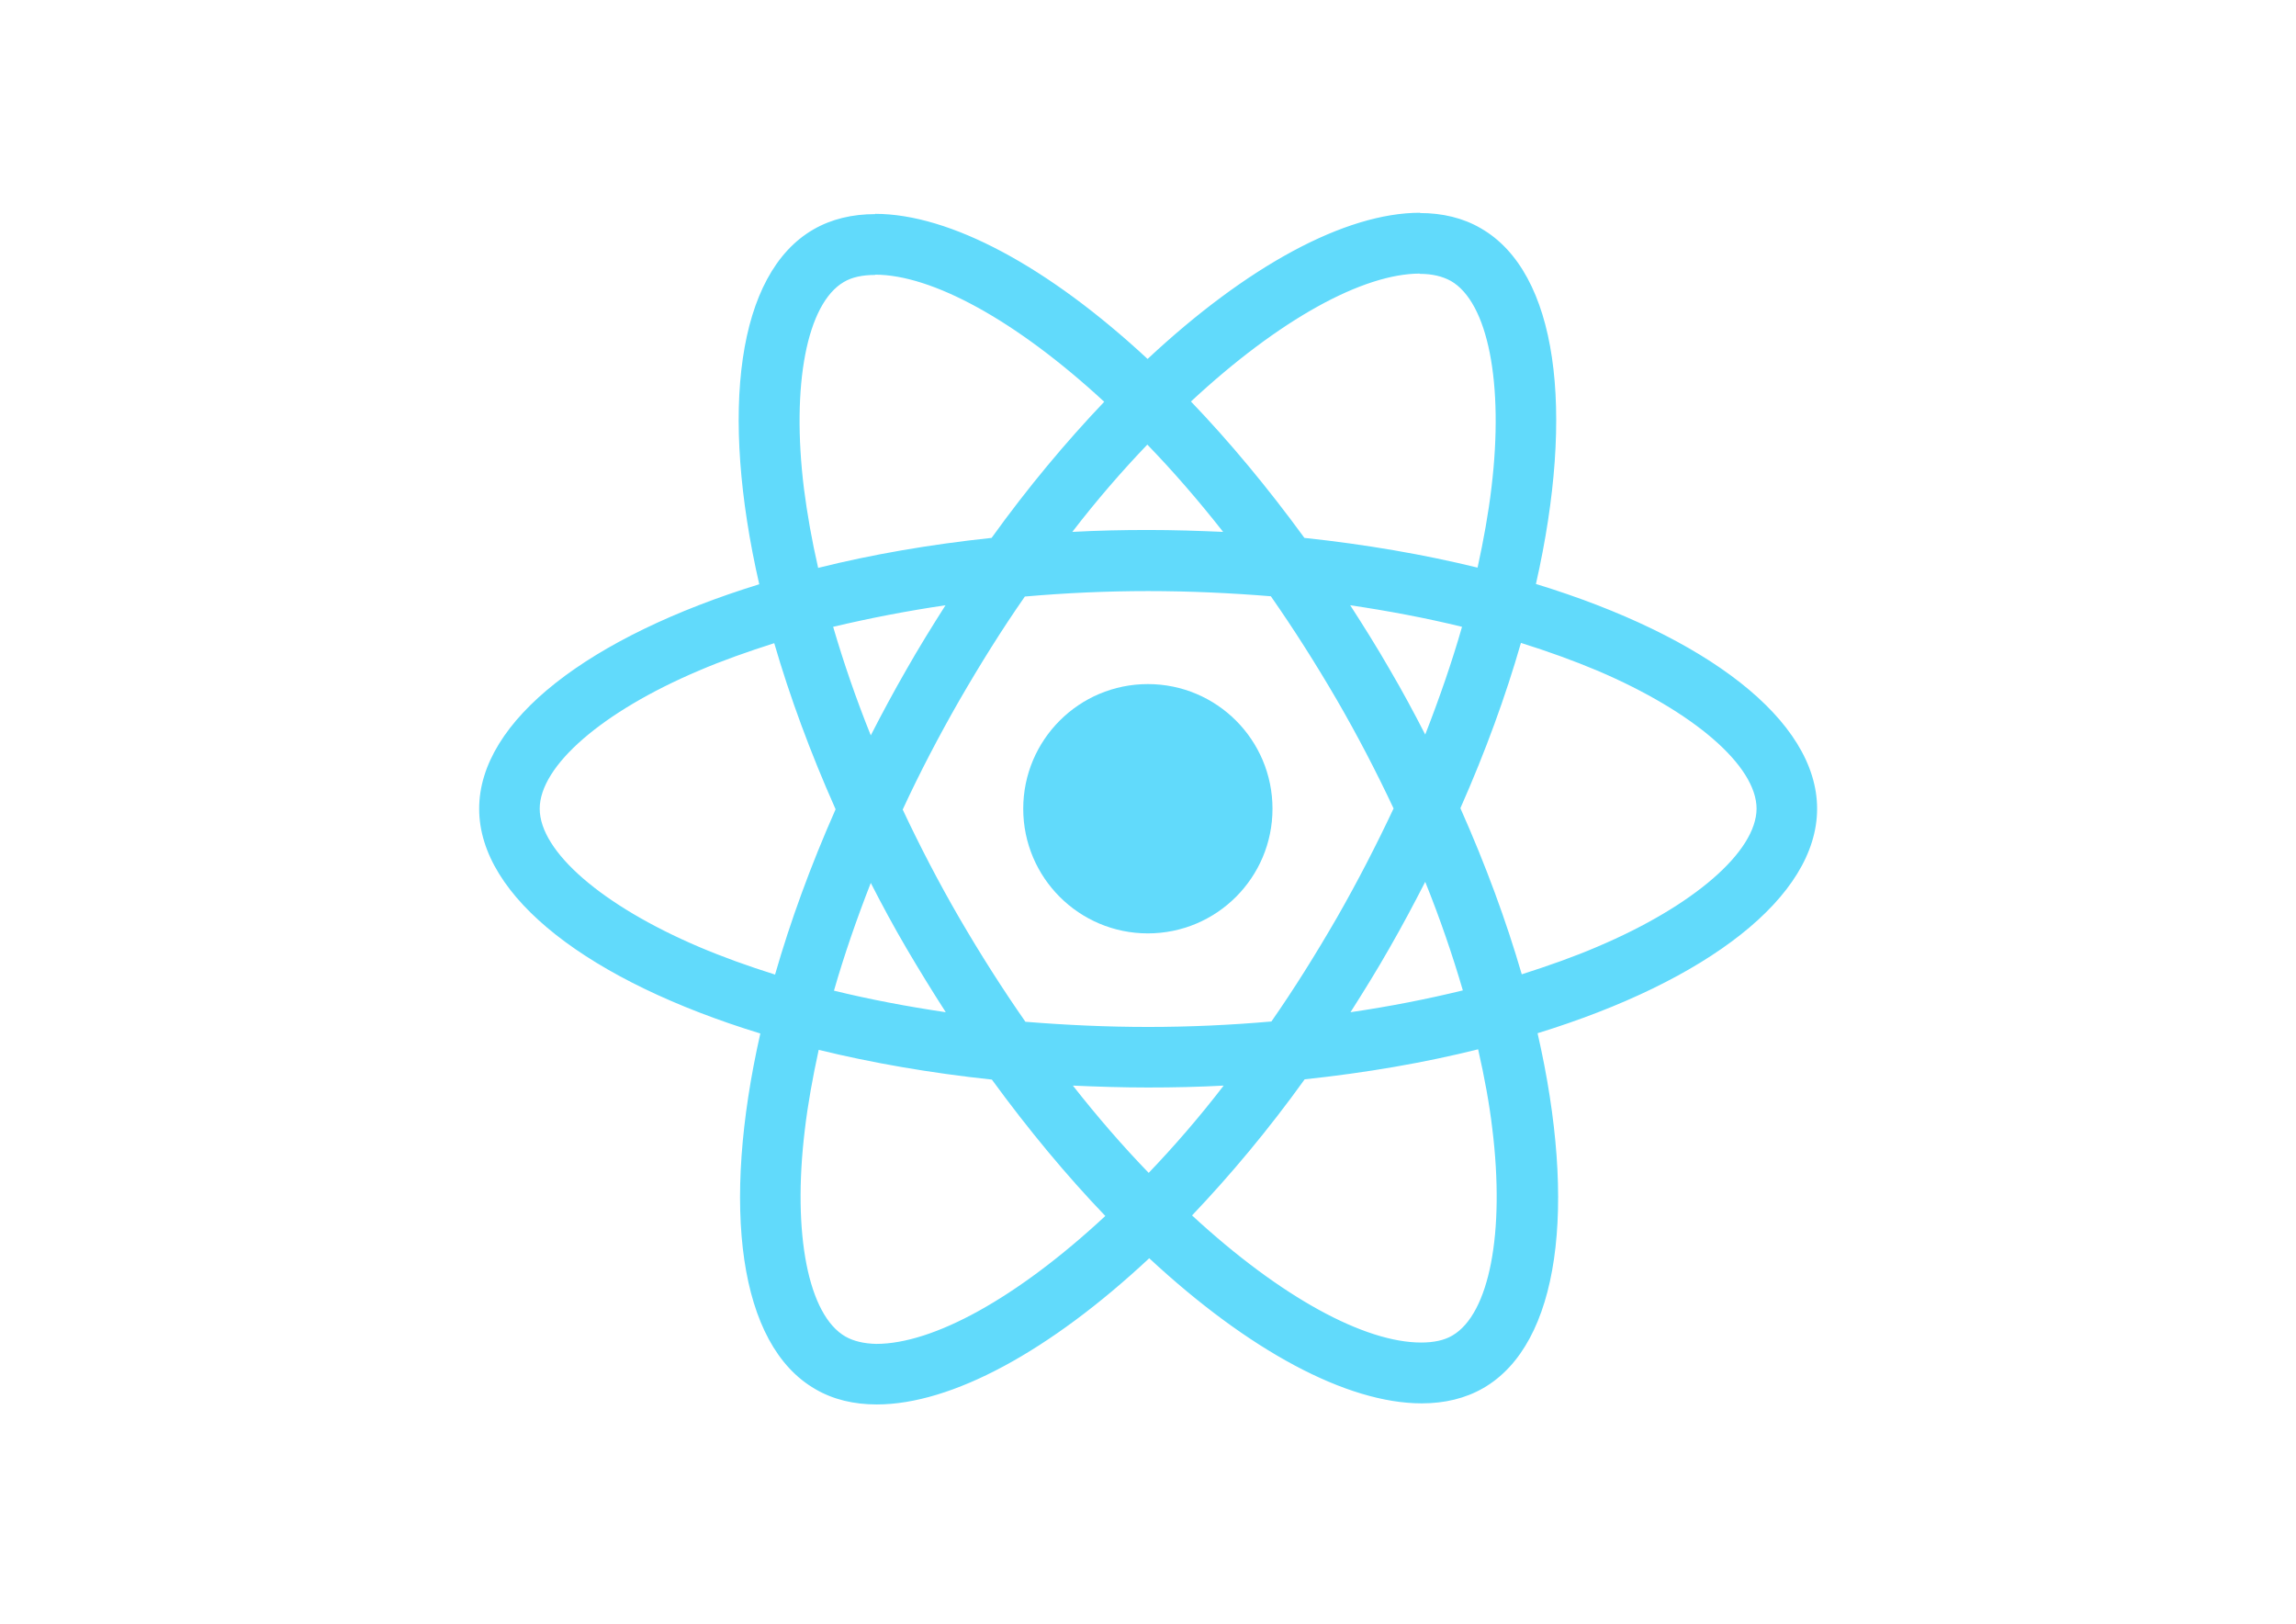
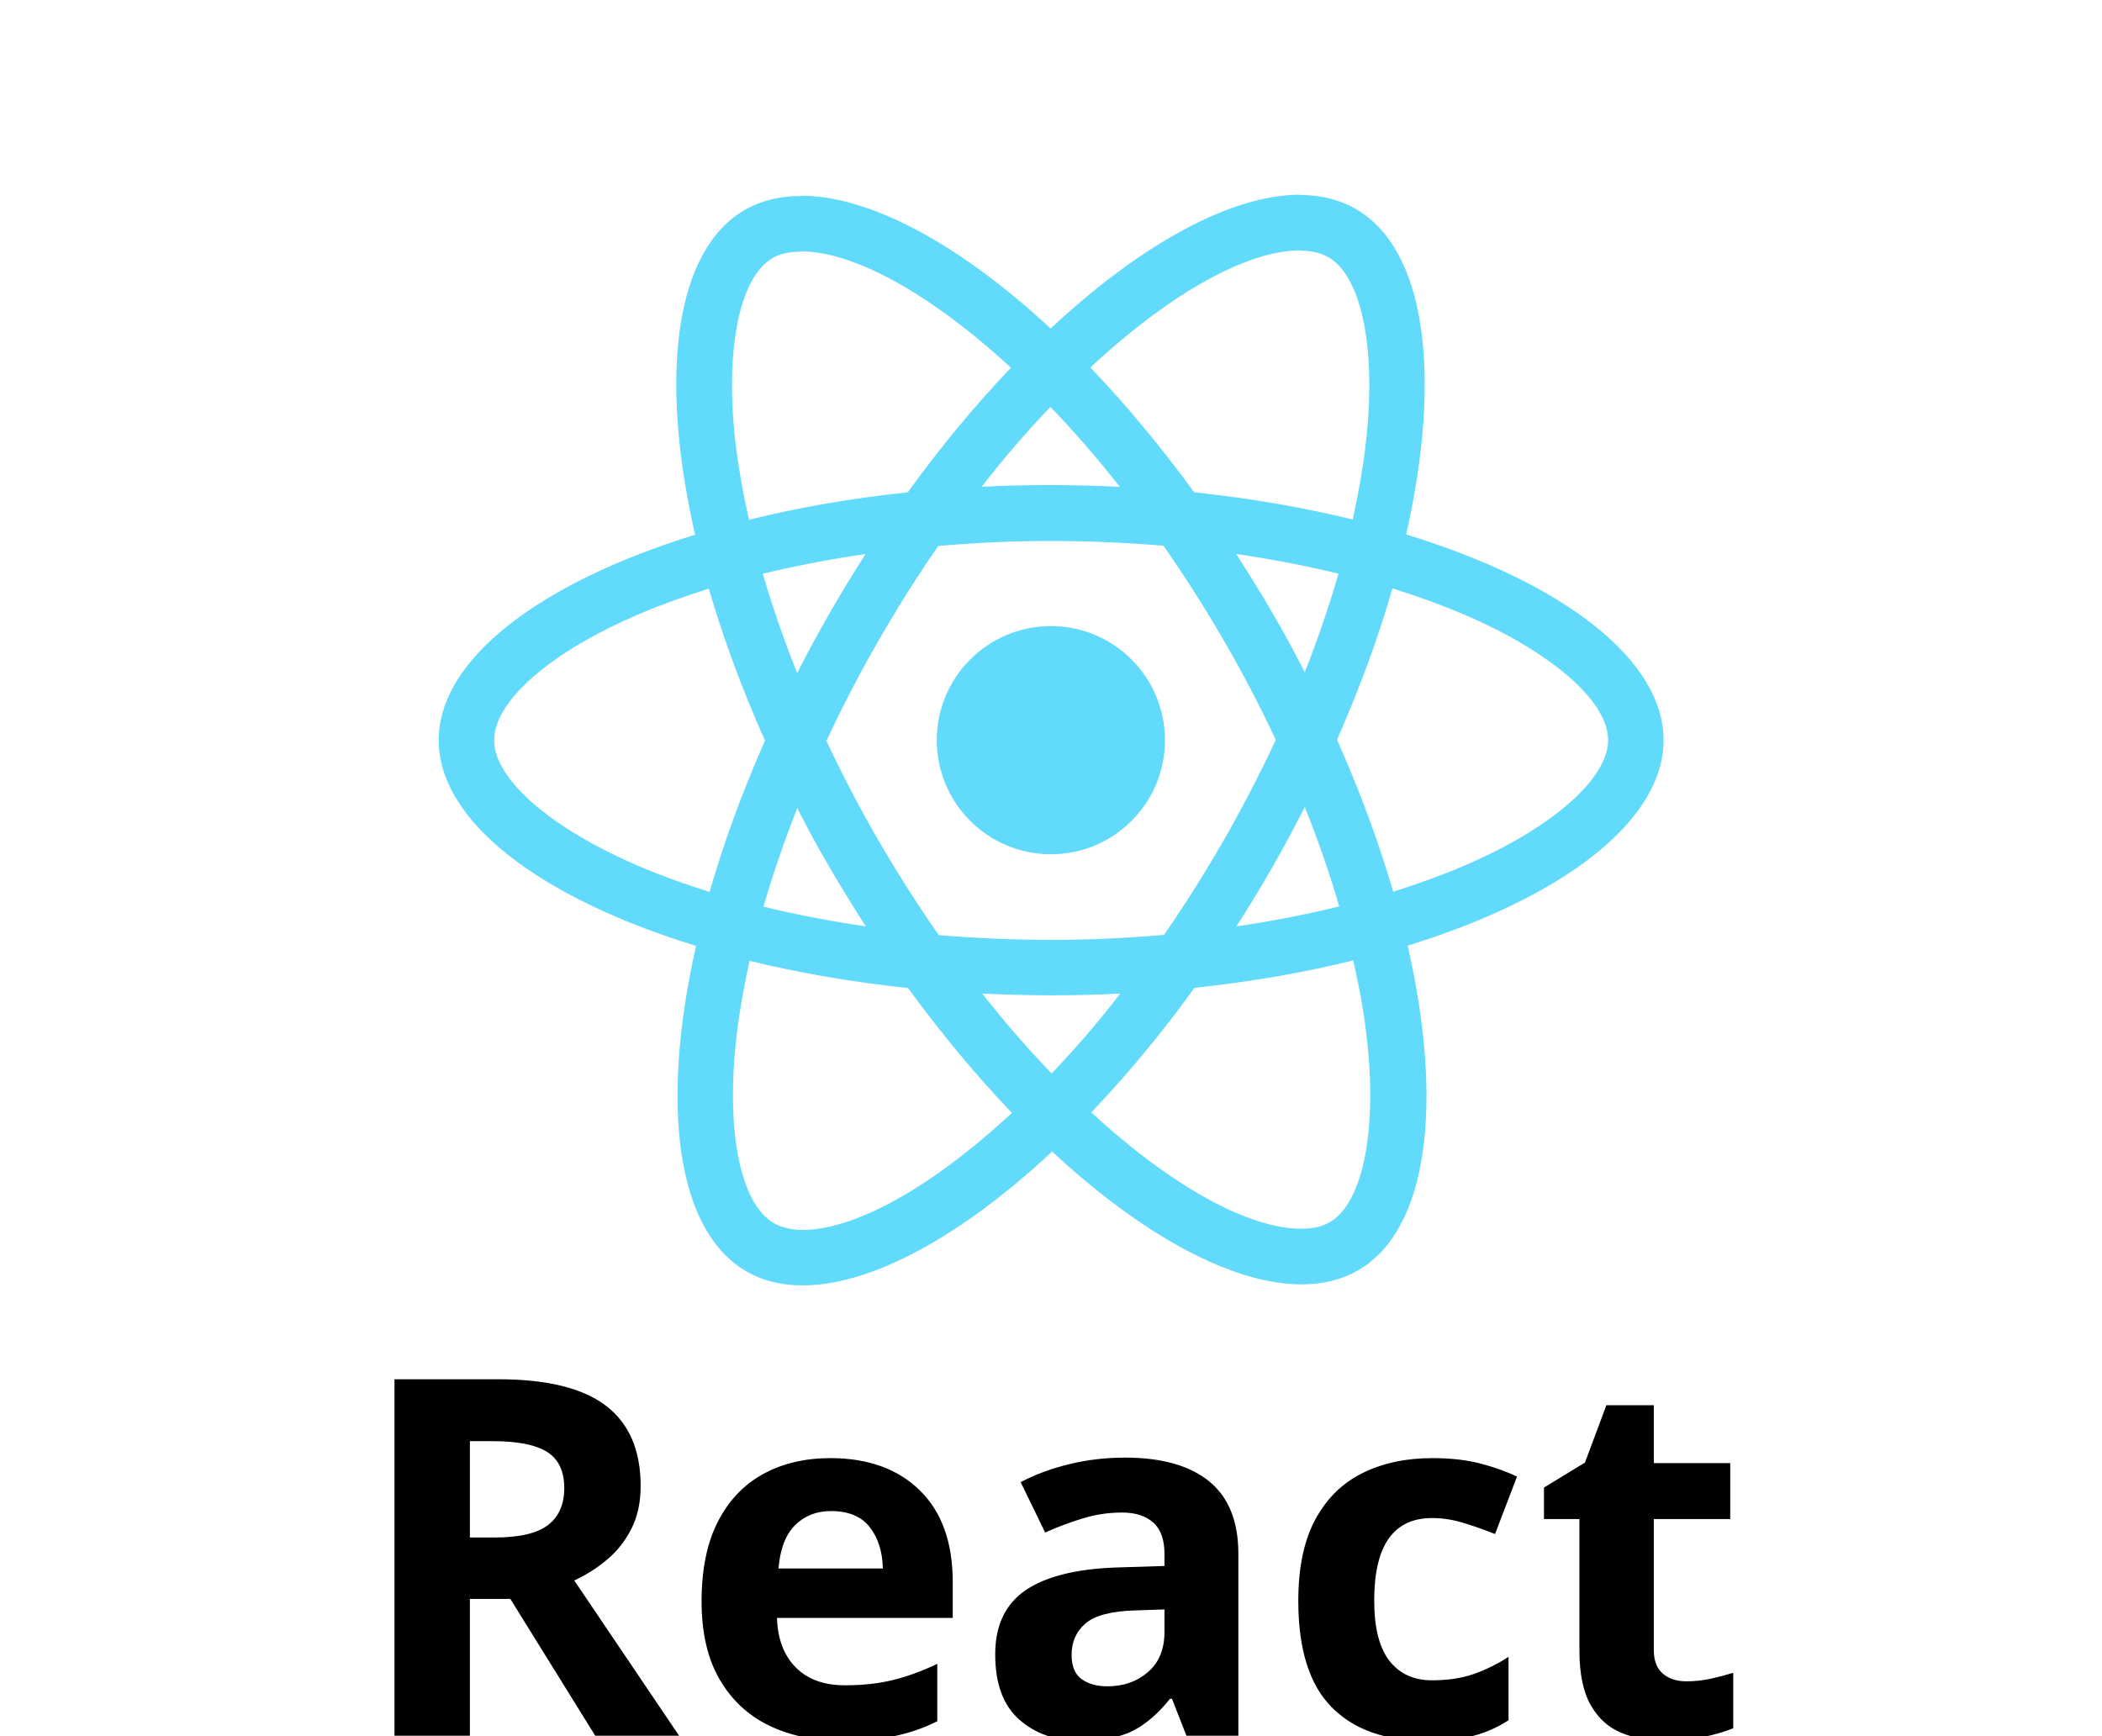
- <svg xmlns="http://www.w3.org/2000/svg" viewBox="0 0 841.9 595.3">
-   <g fill="#61DAFB">
+ <svg xmlns="http://www.w3.org/2000/svg" viewBox="0 0 841.9 695.3">
+   <g fill="#61DAFB" class="App-logo">
    <path d="M666.3 296.5c0-32.5-40.7-63.3-103.1-82.4 14.4-63.6 8-114.2-20.2-130.4-6.5-3.8-14.1-5.6-22.4-5.6v22.3c4.6 0 8.3.9 11.4 2.6 13.6 7.8 19.5 37.5 14.9 75.7-1.1 9.4-2.9 19.3-5.1 29.4-19.6-4.8-41-8.5-63.5-10.9-13.5-18.5-27.5-35.3-41.6-50 32.6-30.3 63.2-46.9 84-46.9V78c-27.5 0-63.5 19.6-99.9 53.6-36.4-33.8-72.4-53.2-99.9-53.2v22.3c20.7 0 51.4 16.5 84 46.6-14 14.7-28 31.4-41.3 49.9-22.6 2.4-44 6.1-63.6 11-2.3-10-4-19.7-5.2-29-4.7-38.2 1.1-67.9 14.6-75.8 3-1.8 6.9-2.6 11.5-2.6V78.5c-8.4 0-16 1.8-22.6 5.6-28.1 16.2-34.4 66.7-19.9 130.1-62.2 19.2-102.7 49.9-102.7 82.3 0 32.5 40.7 63.3 103.1 82.4-14.4 63.6-8 114.2 20.2 130.4 6.5 3.8 14.1 5.6 22.5 5.6 27.5 0 63.5-19.6 99.9-53.6 36.4 33.8 72.4 53.2 99.9 53.2 8.4 0 16-1.8 22.6-5.6 28.1-16.2 34.4-66.7 19.9-130.1 62-19.1 102.5-49.9 102.5-82.3zm-130.2-66.7c-3.7 12.9-8.3 26.2-13.5 39.5-4.1-8-8.4-16-13.1-24-4.6-8-9.5-15.8-14.4-23.4 14.2 2.1 27.9 4.7 41 7.9zm-45.8 106.5c-7.8 13.5-15.8 26.3-24.1 38.2-14.9 1.3-30 2-45.2 2-15.1 0-30.2-.7-45-1.9-8.3-11.9-16.4-24.6-24.2-38-7.6-13.1-14.5-26.4-20.8-39.8 6.2-13.4 13.2-26.8 20.7-39.9 7.8-13.5 15.8-26.3 24.1-38.2 14.9-1.3 30-2 45.2-2 15.1 0 30.2.7 45 1.9 8.3 11.9 16.4 24.6 24.2 38 7.6 13.1 14.5 26.4 20.8 39.8-6.3 13.4-13.2 26.8-20.7 39.9zm32.3-13c5.4 13.4 10 26.8 13.8 39.8-13.1 3.2-26.9 5.9-41.2 8 4.9-7.7 9.8-15.6 14.4-23.7 4.6-8 8.9-16.1 13-24.1zM421.2 430c-9.3-9.6-18.6-20.3-27.8-32 9 .4 18.2.7 27.5.7 9.4 0 18.7-.2 27.8-.7-9 11.7-18.3 22.4-27.5 32zm-74.4-58.9c-14.2-2.1-27.9-4.7-41-7.9 3.7-12.9 8.3-26.2 13.5-39.5 4.1 8 8.4 16 13.1 24 4.7 8 9.5 15.8 14.4 23.4zM420.7 163c9.3 9.6 18.6 20.3 27.8 32-9-.4-18.2-.7-27.5-.7-9.4 0-18.7.2-27.8.7 9-11.7 18.3-22.4 27.5-32zm-74 58.9c-4.9 7.7-9.8 15.6-14.4 23.7-4.6 8-8.9 16-13 24-5.4-13.4-10-26.8-13.8-39.8 13.1-3.1 26.9-5.8 41.2-7.9zm-90.5 125.2c-35.4-15.1-58.3-34.9-58.3-50.6 0-15.7 22.9-35.6 58.3-50.6 8.6-3.7 18-7 27.7-10.1 5.7 19.6 13.2 40 22.5 60.9-9.2 20.8-16.6 41.1-22.2 60.6-9.9-3.1-19.3-6.5-28-10.2zM310 490c-13.6-7.8-19.5-37.5-14.9-75.7 1.1-9.4 2.9-19.3 5.1-29.4 19.6 4.8 41 8.5 63.5 10.9 13.5 18.5 27.5 35.3 41.6 50-32.6 30.3-63.2 46.9-84 46.9-4.5-.1-8.3-1-11.3-2.7zm237.2-76.2c4.7 38.2-1.1 67.9-14.6 75.8-3 1.8-6.9 2.6-11.5 2.6-20.7 0-51.4-16.5-84-46.6 14-14.7 28-31.4 41.3-49.9 22.6-2.4 44-6.1 63.6-11 2.3 10.1 4.1 19.8 5.2 29.1zm38.5-66.7c-8.6 3.7-18 7-27.7 10.1-5.7-19.6-13.2-40-22.5-60.9 9.2-20.8 16.6-41.1 22.2-60.6 9.9 3.1 19.3 6.5 28.1 10.2 35.4 15.1 58.3 34.9 58.3 50.6-.1 15.7-23 35.6-58.4 50.6zM320.8 78.4z" />
    <circle cx="420.9" cy="296.5" r="45.7" />
    <path d="M520.5 78.1z" />
  </g>
+   <style>
+         .text { font: bold 200px sans-serif; }
+         @media (prefers-reduced-motion: no-preference) {
+         .App-logo {
+             animation: App-logo-spin infinite 20s linear;
+         }
+         }
+ 
+         .App-logo {
+         pointer-events: none;
+         }
+ 
+         @keyframes App-logo-spin {
+         from {
+             transform: rotate(0deg);
+             transform-origin:420.95px 297.65px;
+         }
+         to {
+             transform: rotate(360deg);
+             transform-origin:420.95px 297.65px;
+         }
+         } 
+     </style>
+   <text x="140" y="695.3" class="text">React</text>
</svg>
